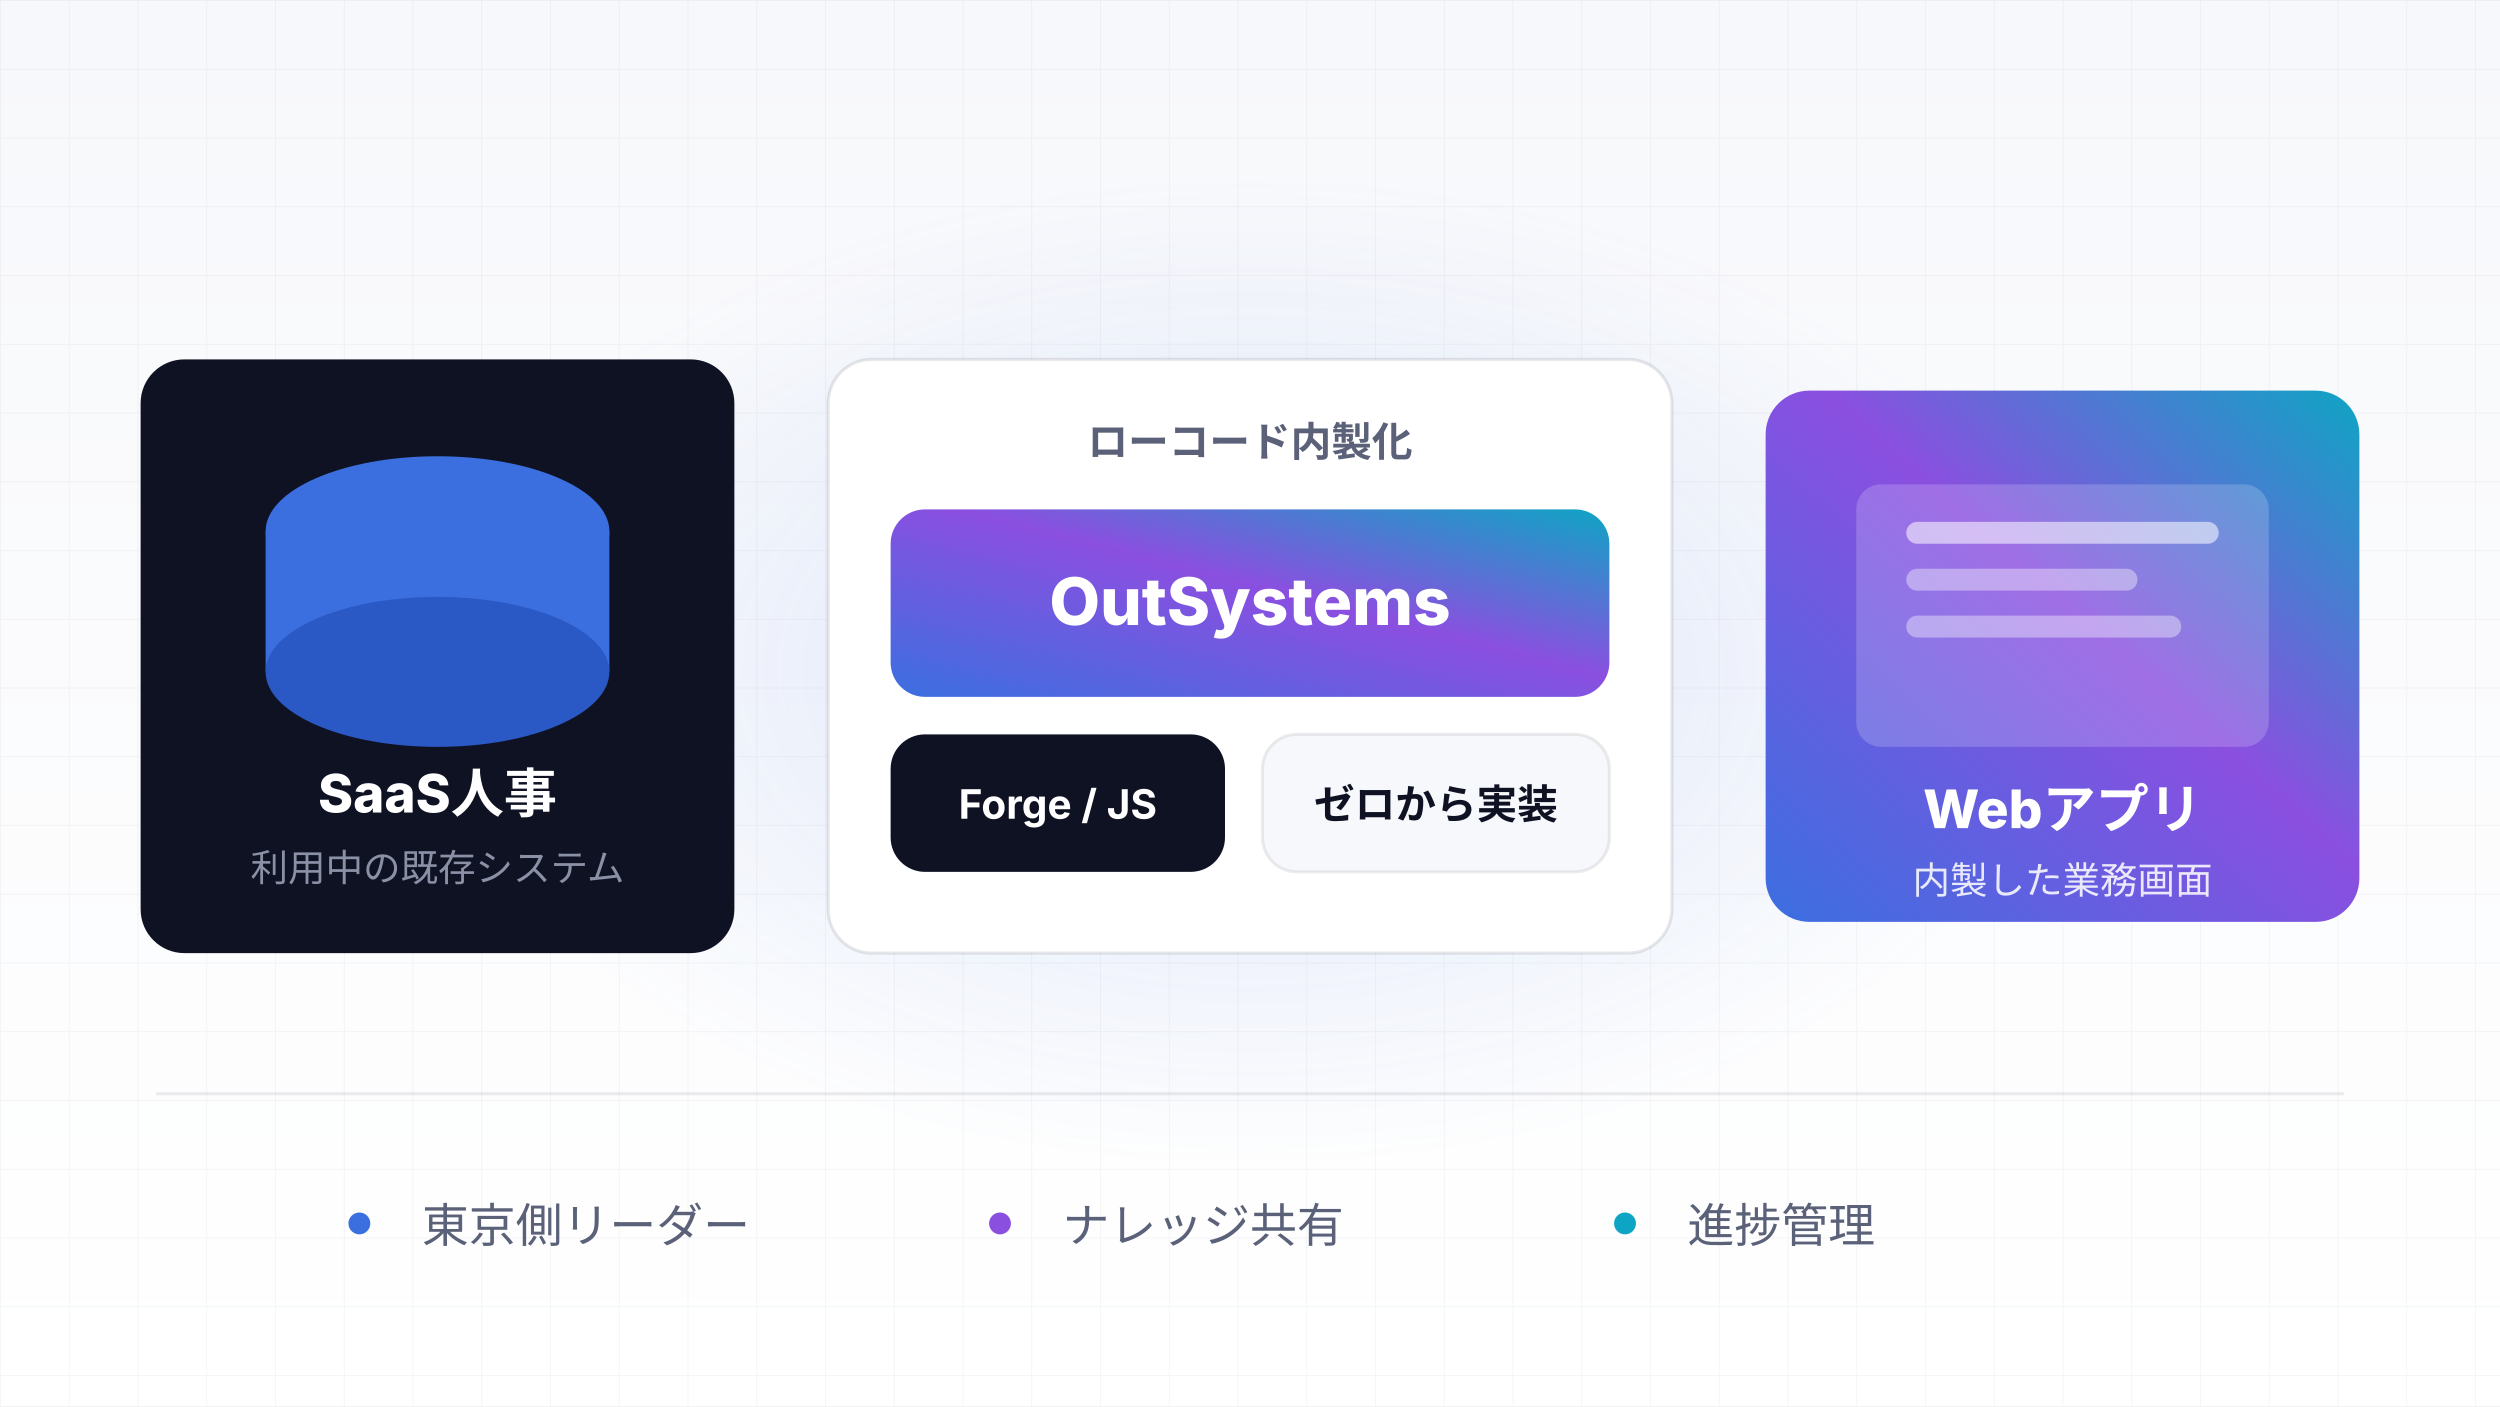
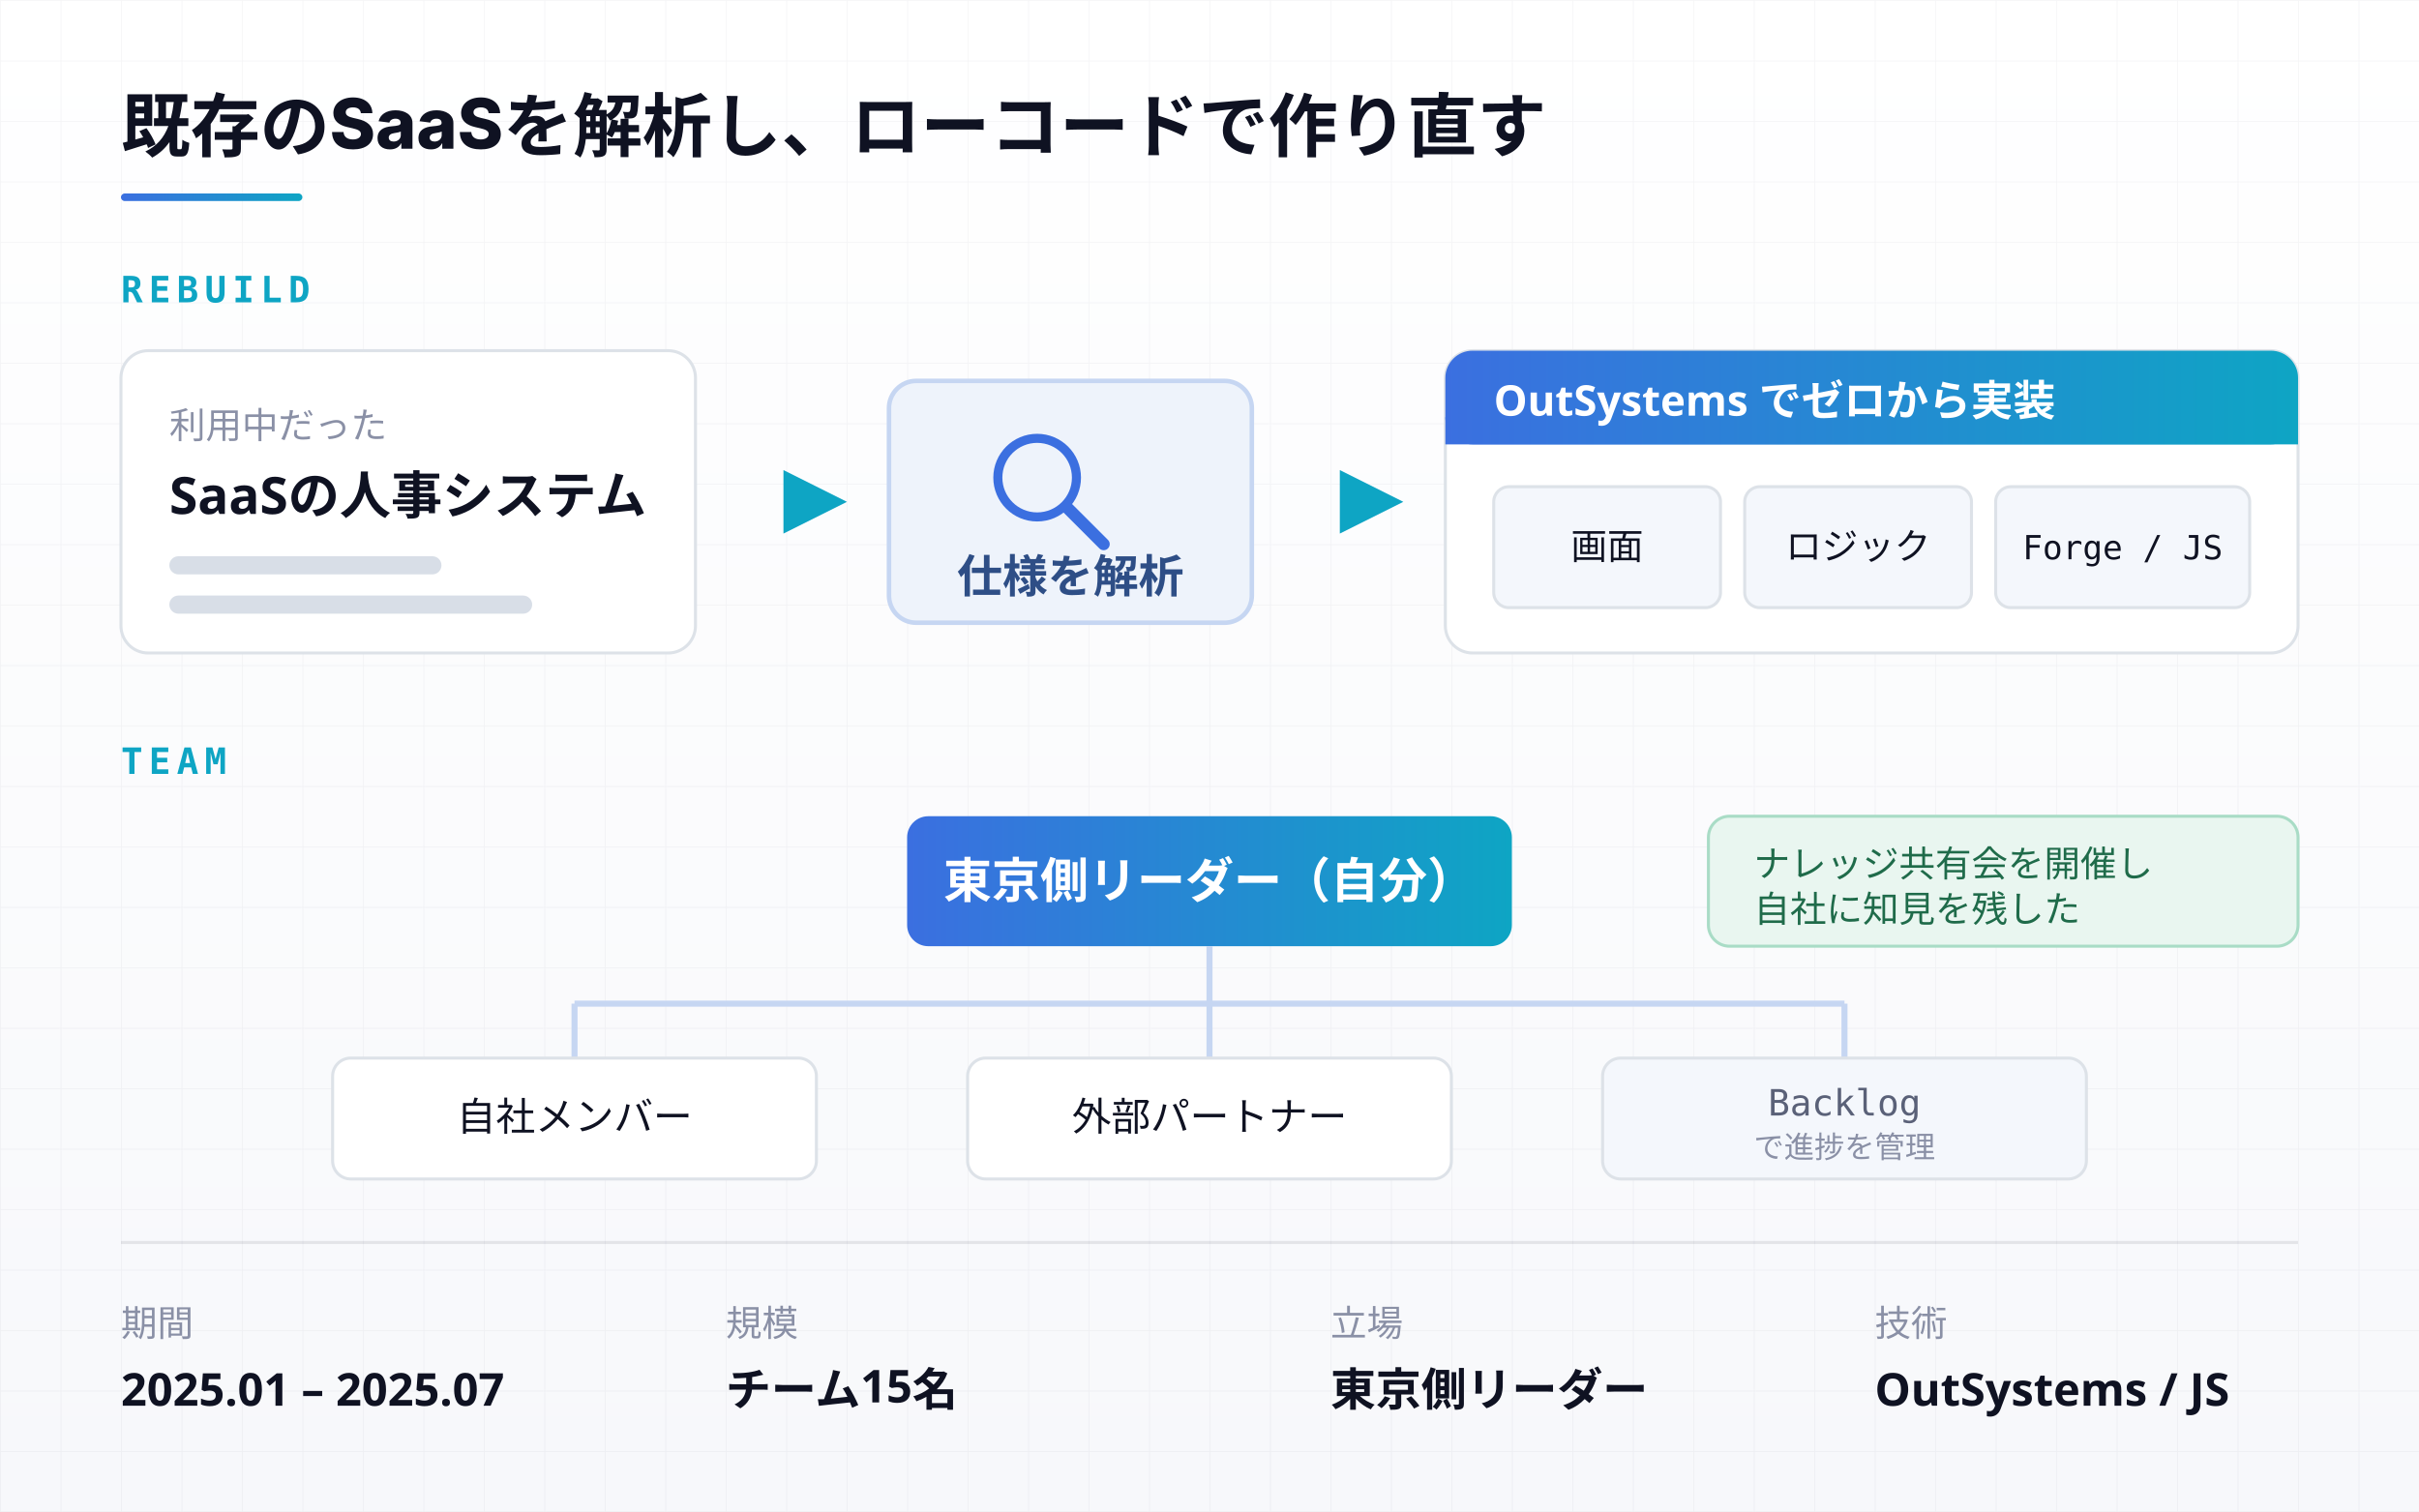
- <svg xmlns="http://www.w3.org/2000/svg" viewBox="0 0 1600 900" width="1600" height="900" role="img" aria-label="既存のSaaS人事システムを、OutSystemsによるWebアプリとして内製化したことを表した図">
+ <svg xmlns="http://www.w3.org/2000/svg" viewBox="0 0 1600 1000" width="1600" height="1000" role="img" aria-label="利用中のSaaS人事システムを解析し、OutSystemsのWebアプリとして内製化した流れと、東京側リーダーとして自社と外部パートナーをとりまとめた体制を表した図">
  <defs>
-     <linearGradient id="brand" x1="0" y1="1" x2="1" y2="0">
-       <stop offset="0%" stop-color="#3B6FE0" />
-       <stop offset="55%" stop-color="#8B4FE0" />
-       <stop offset="100%" stop-color="#0EA5C4" />
-     </linearGradient>
-     <linearGradient id="arrow" x1="0" y1="0" x2="1" y2="0">
+     <linearGradient id="g1" x1="0" y1="0" x2="1" y2="0">
      <stop offset="0%" stop-color="#3B6FE0" />
      <stop offset="100%" stop-color="#0EA5C4" />
    </linearGradient>
-     <linearGradient id="fade" x1="0" y1="0" x2="0" y2="1">
-       <stop offset="0%" stop-color="#F7F8FB" />
-       <stop offset="100%" stop-color="#FFFFFF" />
+     <linearGradient id="paper" x1="0" y1="0" x2="0" y2="1">
+       <stop offset="0%" stop-color="#FFFFFF" />
+       <stop offset="100%" stop-color="#F7F8FB" />
    </linearGradient>
-     <pattern id="grid" width="44" height="44" patternUnits="userSpaceOnUse">
-       <path d="M44 0H0V44" fill="none" stroke="#0F1222" stroke-opacity="0.05" stroke-width="1" />
+     <pattern id="grid" width="40" height="40" patternUnits="userSpaceOnUse">
+       <path d="M40 0H0V40" fill="none" stroke="#0F1222" stroke-opacity="0.04" stroke-width="1" />
    </pattern>
-     <radialGradient id="glow" cx="50%" cy="50%" r="50%">
-       <stop offset="0%" stop-color="#3B6FE0" stop-opacity="0.16" />
-       <stop offset="100%" stop-color="#3B6FE0" stop-opacity="0" />
-     </radialGradient>
+     <marker id="ar" viewBox="0 0 10 10" refX="9" refY="5" markerWidth="6" markerHeight="6" orient="auto">
+       <path d="M0 0 L10 5 L0 10 z" fill="#0EA5C4" />
+     </marker>
  </defs>
-   <rect width="1600" height="900" fill="url(#fade)" />
-   <rect width="1600" height="900" fill="url(#grid)" />
-   <ellipse cx="800" cy="430" rx="520" ry="320" fill="url(#glow)" />
+   <rect width="1600" height="1000" fill="url(#paper)" />
+   <rect width="1600" height="1000" fill="url(#grid)" />
+   <text x="80" y="100" font-family="system-ui, -apple-system, sans-serif" font-size="46" font-weight="800" fill="#0F1222">既存のSaaSを解析し、ローコードで作り直す</text>
+   <rect x="80" y="128" width="120" height="5" rx="2.5" fill="url(#g1)" />
+   <text x="80" y="200" font-family="ui-monospace, monospace" font-size="24" font-weight="600" fill="#0EA5C4" letter-spacing="4">REBUILD</text>
  <g>
-     <rect x="90" y="230" width="380" height="380" rx="28" fill="#0F1222" />
-     <ellipse cx="280" cy="340" rx="110" ry="48" fill="#3B6FE0" />
-     <rect x="170" y="340" width="220" height="90" fill="#3B6FE0" />
-     <ellipse cx="280" cy="430" rx="110" ry="48" fill="#2A58C4" />
-     <text x="280" y="520" text-anchor="middle" font-family="system-ui, -apple-system, 'Segoe UI', sans-serif" font-size="34" font-weight="800" fill="#FFFFFF">SaaS人事</text>
-     <text x="280" y="564" text-anchor="middle" font-family="system-ui, -apple-system, 'Segoe UI', sans-serif" font-size="24" fill="#8A90A6">利用中の既存システム</text>
+     <rect x="80" y="232" width="380" height="200" rx="18" fill="#FFFFFF" stroke="#DDE2E8" stroke-width="2" />
+     <text x="112" y="290" font-family="system-ui, sans-serif" font-size="24" fill="#8A90A6">利用中だった</text>
+     <text x="112" y="340" font-family="system-ui, sans-serif" font-size="34" font-weight="700" fill="#0F1222">SaaSの人事システム</text>
+     <g fill="#D8DEE7">
+       <rect x="112" y="368" width="180" height="12" rx="6" />
+       <rect x="112" y="394" width="240" height="12" rx="6" />
+     </g>
+     <path d="M486 332 H556" stroke="url(#g1)" stroke-width="7" stroke-linecap="round" marker-end="url(#ar)" />
+     <rect x="588" y="252" width="240" height="160" rx="18" fill="#EEF3FB" stroke="#C6D6F2" stroke-width="3" />
+     <circle cx="686" cy="316" r="26" fill="none" stroke="#3B6FE0" stroke-width="6" />
+     <path d="M706 336 L730 360" stroke="#3B6FE0" stroke-width="8" stroke-linecap="round" />
+     <text x="708" y="392" text-anchor="middle" font-family="system-ui, sans-serif" font-size="30" font-weight="700" fill="#2E4E86">仕様を解析</text>
+     <path d="M854 332 H924" stroke="url(#g1)" stroke-width="7" stroke-linecap="round" marker-end="url(#ar)" />
+     <rect x="956" y="232" width="564" height="200" rx="18" fill="#FFFFFF" stroke="#DDE2E8" stroke-width="2" />
+     <rect x="956" y="232" width="564" height="62" rx="18" fill="url(#g1)" />
+     <rect x="956" y="276" width="564" height="18" fill="url(#g1)" />
+     <text x="988" y="275" font-family="system-ui, sans-serif" font-size="28" font-weight="700" fill="#FFFFFF">OutSystems でゼロから実装</text>
+     <g>
+       <rect x="988" y="322" width="150" height="80" rx="10" fill="#F4F7FC" stroke="#DDE2E8" stroke-width="2" />
+       <rect x="1154" y="322" width="150" height="80" rx="10" fill="#F4F7FC" stroke="#DDE2E8" stroke-width="2" />
+       <rect x="1320" y="322" width="168" height="80" rx="10" fill="#F4F7FC" stroke="#DDE2E8" stroke-width="2" />
+       <text x="1063" y="370" text-anchor="middle" font-family="system-ui, sans-serif" font-size="24" fill="#0F1222">画面</text>
+       <text x="1229" y="370" text-anchor="middle" font-family="system-ui, sans-serif" font-size="24" fill="#0F1222">ロジック</text>
+       <text x="1404" y="370" text-anchor="middle" font-family="ui-monospace, monospace" font-size="22" fill="#0F1222">Forge / JS</text>
+     </g>
  </g>
+   <text x="80" y="512" font-family="ui-monospace, monospace" font-size="24" font-weight="600" fill="#0EA5C4" letter-spacing="4">TEAM</text>
  <g>
-     <rect x="530" y="230" width="540" height="380" rx="28" fill="#FFFFFF" stroke="#0F1222" stroke-opacity="0.10" stroke-width="2" />
-     <text x="800" y="292" text-anchor="middle" font-family="system-ui, -apple-system, 'Segoe UI', sans-serif" font-size="26" font-weight="700" fill="#5A6178">ローコード内製化</text>
-     <rect x="570" y="326" width="460" height="120" rx="22" fill="url(#brand)" />
-     <text x="800" y="400" text-anchor="middle" font-family="system-ui, -apple-system, 'Segoe UI', sans-serif" font-size="42" font-weight="800" fill="#FFFFFF">OutSystems</text>
-     <rect x="570" y="470" width="214" height="88" rx="22" fill="#0F1222" />
-     <text x="677" y="524" text-anchor="middle" font-family="system-ui, -apple-system, 'Segoe UI', sans-serif" font-size="26" font-weight="700" fill="#FFFFFF">Forge / JS</text>
-     <rect x="808" y="470" width="222" height="88" rx="22" fill="#F7F8FB" stroke="#0F1222" stroke-opacity="0.08" stroke-width="2" />
-     <text x="919" y="524" text-anchor="middle" font-family="system-ui, -apple-system, 'Segoe UI', sans-serif" font-size="26" font-weight="700" fill="#0F1222">ゼロから実装</text>
+     <rect x="600" y="540" width="400" height="86" rx="14" fill="url(#g1)" />
+     <text x="800" y="594" text-anchor="middle" font-family="system-ui, sans-serif" font-size="32" font-weight="700" fill="#FFFFFF">東京側リーダー（自分）</text>
+     <path d="M800 626 V664" stroke="#C6D6F2" stroke-width="4" />
+     <path d="M380 664 H1220" stroke="#C6D6F2" stroke-width="4" />
+     <path d="M380 664 V700" stroke="#C6D6F2" stroke-width="4" />
+     <path d="M800 664 V700" stroke="#C6D6F2" stroke-width="4" />
+     <path d="M1220 664 V700" stroke="#C6D6F2" stroke-width="4" />
+     <rect x="220" y="700" width="320" height="80" rx="12" fill="#FFFFFF" stroke="#DDE2E8" stroke-width="2" />
+     <text x="380" y="748" text-anchor="middle" font-family="system-ui, sans-serif" font-size="26" fill="#0F1222">自社メンバー</text>
+     <rect x="640" y="700" width="320" height="80" rx="12" fill="#FFFFFF" stroke="#DDE2E8" stroke-width="2" />
+     <text x="800" y="748" text-anchor="middle" font-family="system-ui, sans-serif" font-size="26" fill="#0F1222">外部パートナー</text>
+     <rect x="1060" y="700" width="320" height="80" rx="12" fill="#F4F7FC" stroke="#DDE2E8" stroke-width="2" />
+     <text x="1220" y="738" text-anchor="middle" font-family="ui-monospace, monospace" font-size="24" fill="#5A6178">Backlog</text>
+     <text x="1220" y="766" text-anchor="middle" font-family="system-ui, sans-serif" font-size="20" fill="#8A90A6">で進捗を管理</text>
+     <rect x="1130" y="540" width="390" height="86" rx="14" fill="#E9F6F0" stroke="#A9DCC6" stroke-width="2" />
+     <text x="1160" y="580" font-family="system-ui, sans-serif" font-size="24" fill="#1F6B4A">ナレッジ共有会を開催し</text>
+     <text x="1160" y="610" font-family="system-ui, sans-serif" font-size="24" fill="#1F6B4A">自社に知見を残した</text>
  </g>
-   <g>
-     <rect x="1130" y="250" width="380" height="340" rx="28" fill="url(#brand)" />
-     <rect x="1188" y="310" width="264" height="168" rx="16" fill="#FFFFFF" fill-opacity="0.18" />
-     <rect x="1220" y="334" width="200" height="14" rx="7" fill="#FFFFFF" fill-opacity="0.55" />
-     <rect x="1220" y="364" width="148" height="14" rx="7" fill="#FFFFFF" fill-opacity="0.38" />
-     <rect x="1220" y="394" width="176" height="14" rx="7" fill="#FFFFFF" fill-opacity="0.38" />
-     <text x="1320" y="530" text-anchor="middle" font-family="system-ui, -apple-system, 'Segoe UI', sans-serif" font-size="34" font-weight="800" fill="#FFFFFF">Webアプリ</text>
-     <text x="1320" y="572" text-anchor="middle" font-family="system-ui, -apple-system, 'Segoe UI', sans-serif" font-size="24" fill="#FFFFFF" fill-opacity="0.86">内製した業務画面</text>
-   </g>
-   <g font-family="system-ui, -apple-system, 'Segoe UI', sans-serif" font-size="30" fill="#5A6178" text-anchor="middle">
-     <path d="M100 700 H1500" stroke="#0F1222" stroke-opacity="0.08" stroke-width="2" />
-     <circle cx="230" cy="783" r="7" fill="#3B6FE0" />
-     <text x="270" y="795" text-anchor="start">東京側リーダー</text>
-     <circle cx="640" cy="783" r="7" fill="#8B4FE0" />
-     <text x="680" y="795" text-anchor="start">ナレッジ共有</text>
-     <circle cx="1040" cy="783" r="7" fill="#0EA5C4" />
-     <text x="1080" y="795" text-anchor="start">進捗管理</text>
+   <line x1="80" y1="822" x2="1520" y2="822" stroke="#0F1222" stroke-opacity="0.09" stroke-width="2" />
+   <g font-family="system-ui, sans-serif">
+     <text x="80" y="884" font-family="ui-monospace, monospace" font-size="24" fill="#8A90A6">期間</text>
+     <text x="80" y="930" font-size="30" font-weight="700" fill="#0F1222">2025.01 – 2025.07</text>
+     <text x="480" y="884" font-family="ui-monospace, monospace" font-size="24" fill="#8A90A6">規模</text>
+     <text x="480" y="930" font-size="30" font-weight="700" fill="#0F1222">チーム15名</text>
+     <text x="880" y="884" font-family="ui-monospace, monospace" font-size="24" fill="#8A90A6">立場</text>
+     <text x="880" y="930" font-size="30" font-weight="700" fill="#0F1222">東京側リーダー</text>
+     <text x="1240" y="884" font-family="ui-monospace, monospace" font-size="24" fill="#8A90A6">技術</text>
+     <text x="1240" y="930" font-size="30" font-weight="700" fill="#0F1222">OutSystems / JS</text>
  </g>
</svg>
